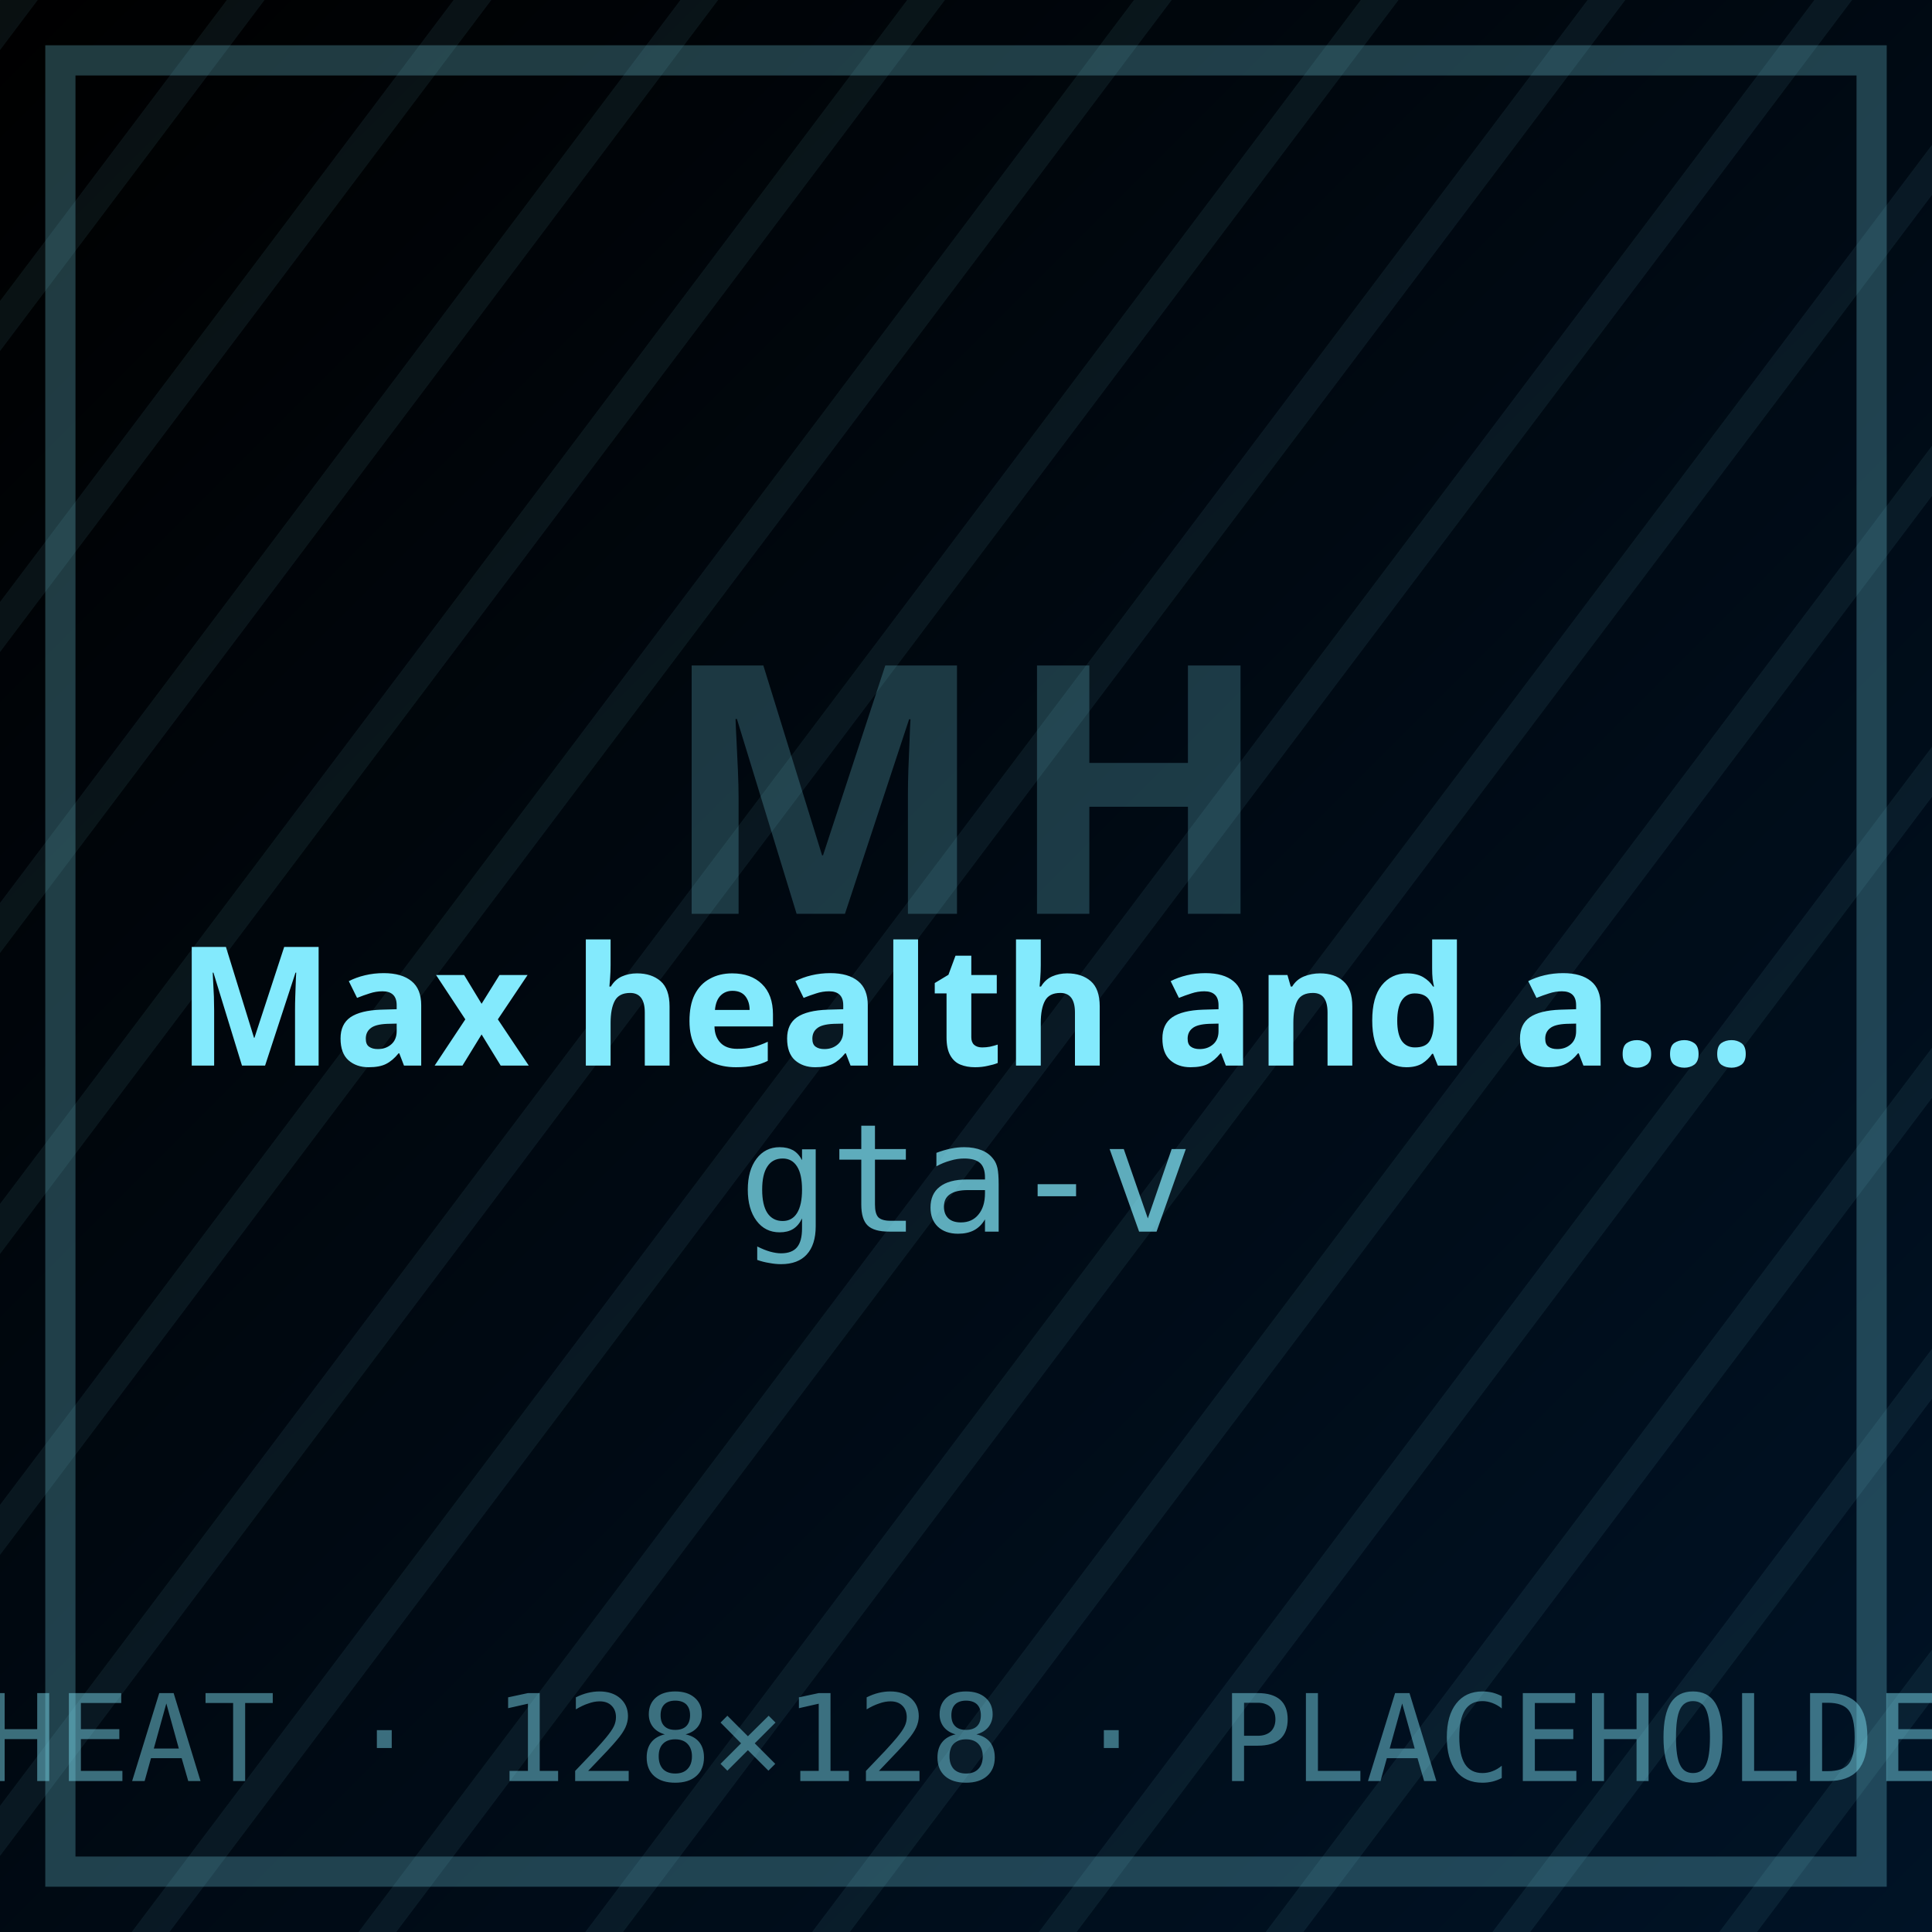
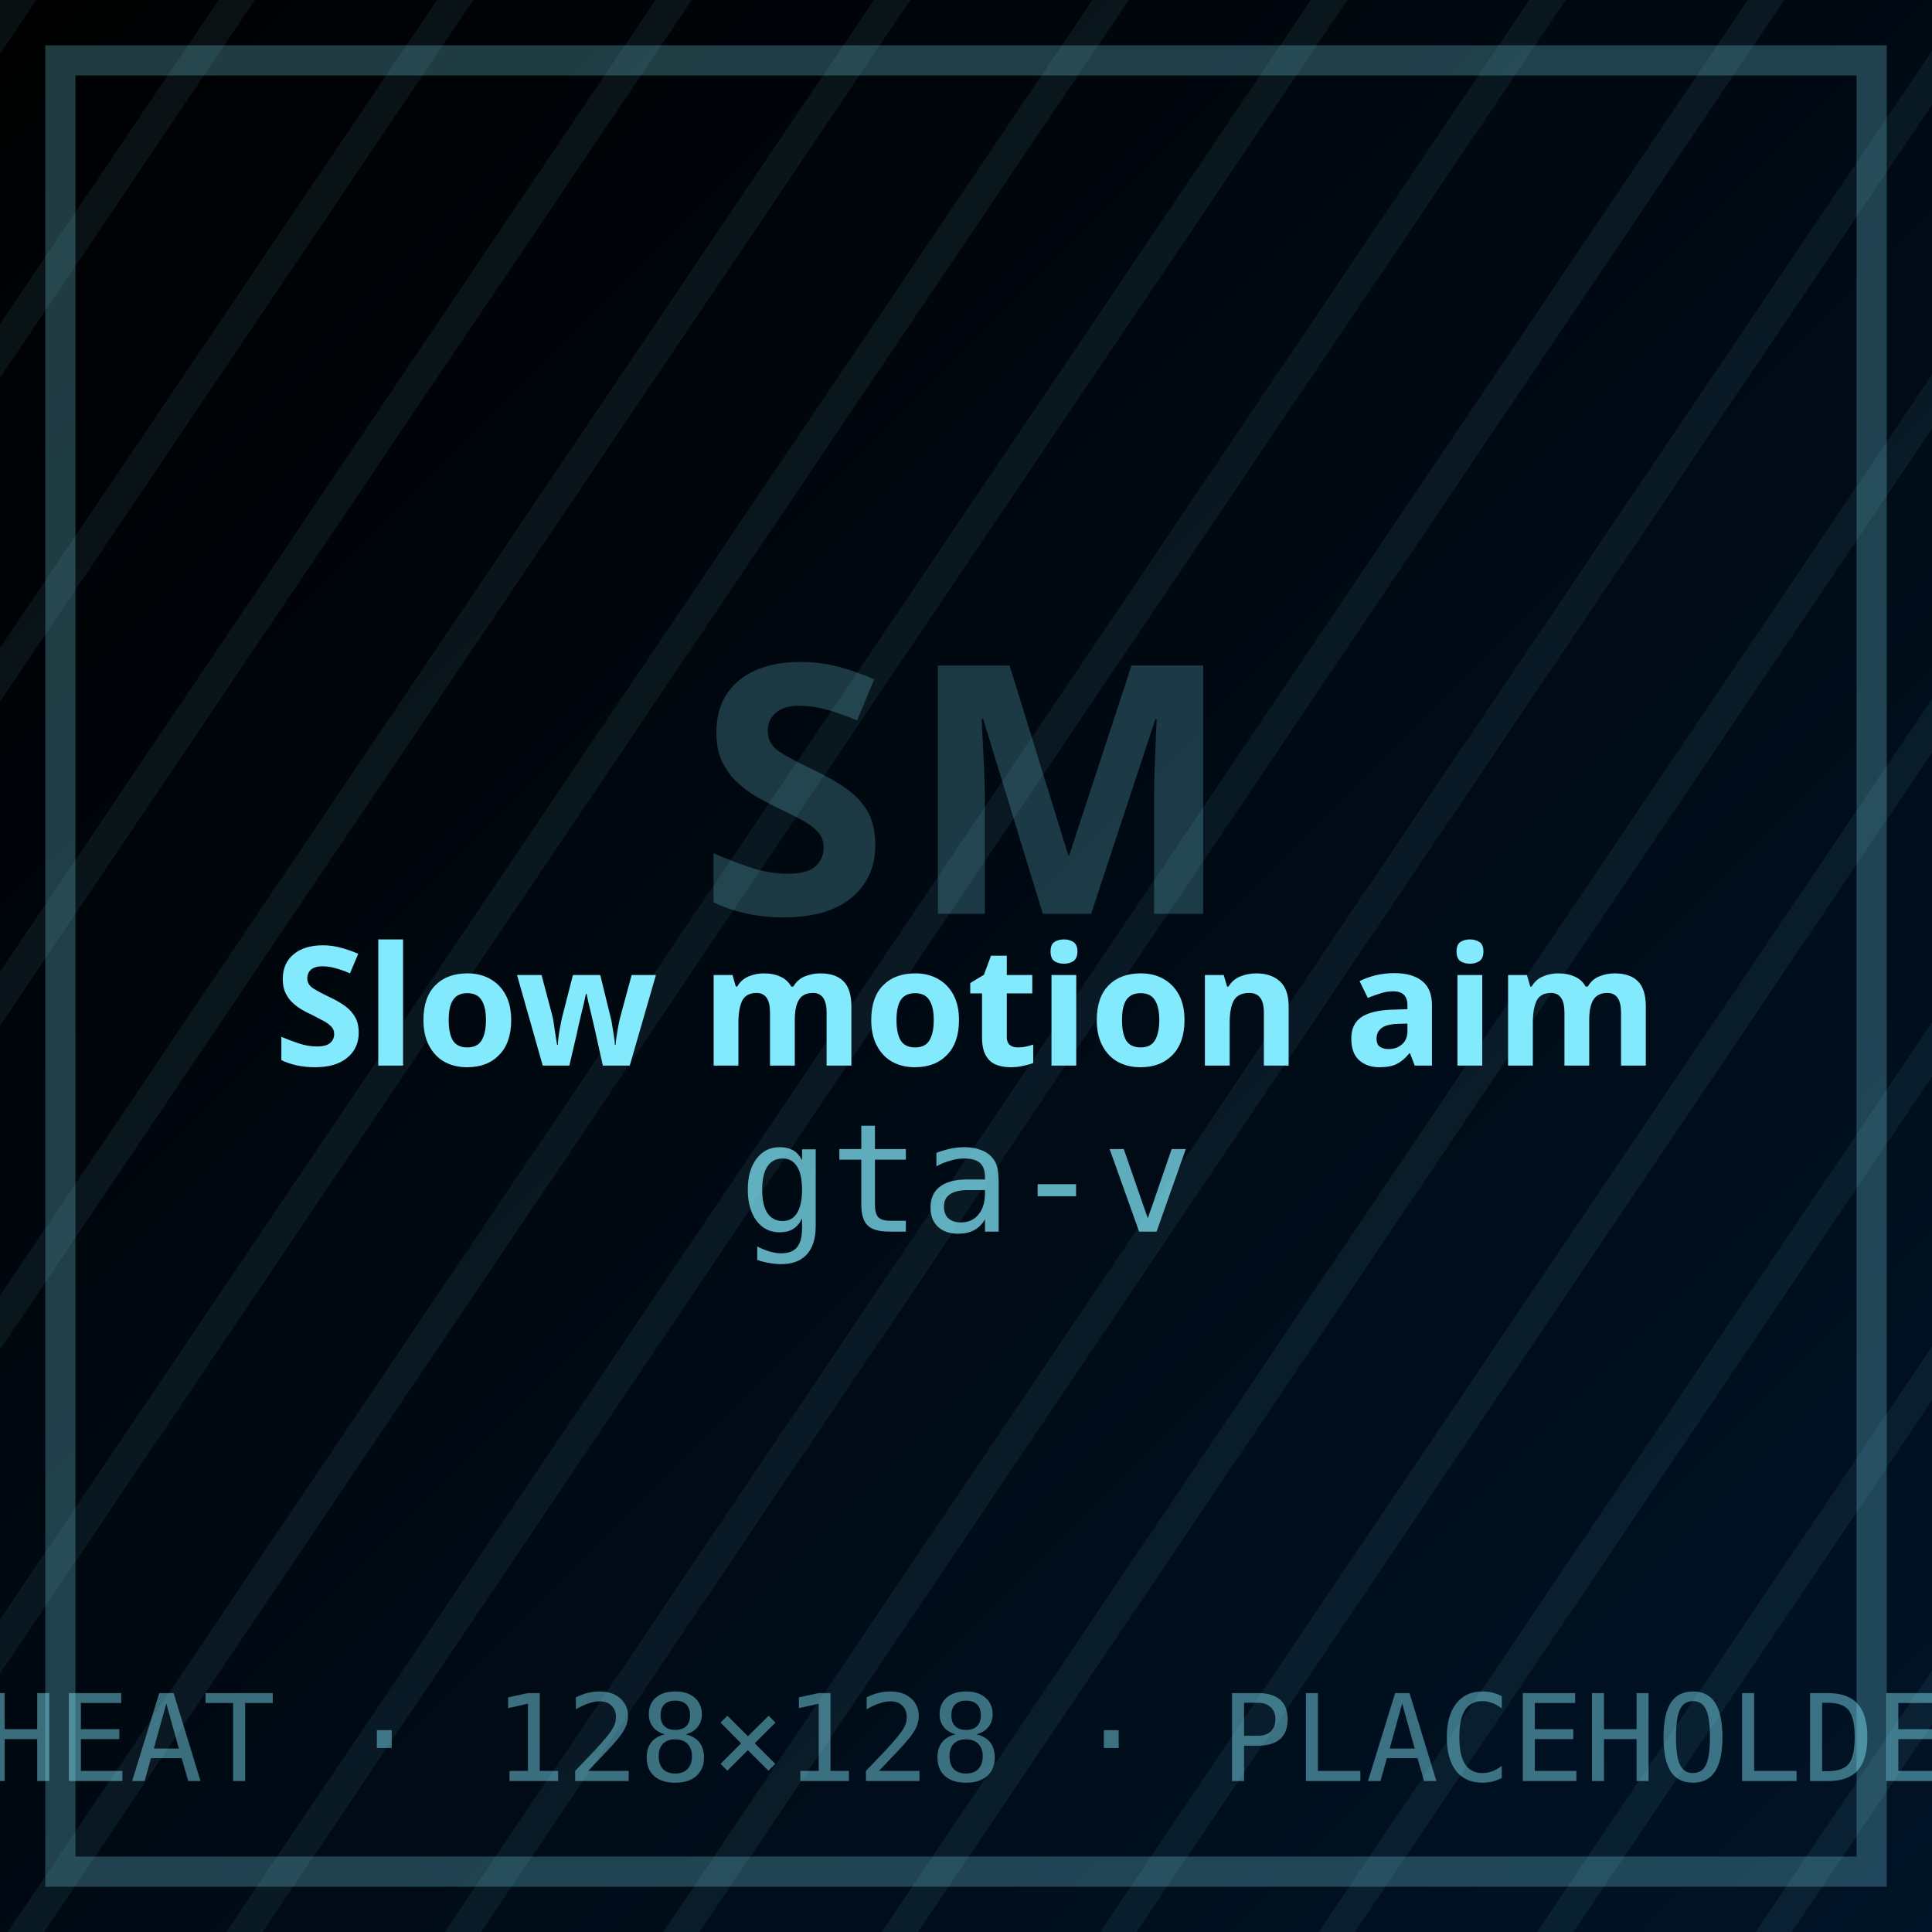
- <svg xmlns="http://www.w3.org/2000/svg" width="128" height="128" viewBox="0 0 128 128" role="img" aria-label="Max health and armor &amp;#91; 3 &amp;#93; — placeholder image">
+ <svg xmlns="http://www.w3.org/2000/svg" width="128" height="128" viewBox="0 0 128 128" role="img" aria-label="Slow motion aim — placeholder image">
  <defs>
    <linearGradient id="g" x1="0" y1="0" x2="1" y2="1">
      <stop offset="0" stop-color="#000000" />
      <stop offset="1" stop-color="#001326" />
    </linearGradient>
-     <pattern id="p" width="12" height="12" patternUnits="userSpaceOnUse" patternTransform="rotate(37)">
+     <pattern id="p" width="12" height="12" patternUnits="userSpaceOnUse" patternTransform="rotate(34)">
      <rect width="2" height="12" fill="#83eafd" opacity="0.07" />
    </pattern>
  </defs>
  <rect width="128" height="128" fill="url(#g)" />
  <rect width="128" height="128" fill="url(#p)" />
  <rect x="4" y="4" width="120" height="120" fill="none" stroke="#83eafd" stroke-opacity="0.25" stroke-width="2" />
-   <text x="64" y="60.544" text-anchor="middle" font-family="ui-sans-serif,system-ui,sans-serif" font-weight="800" font-size="23.04" fill="#83eafd" fill-opacity="0.22" letter-spacing="1.152">MH</text>
-   <text x="64" y="70.6" text-anchor="middle" font-family="ui-sans-serif,system-ui,sans-serif" font-weight="700" font-size="11" fill="#83eafd">Max health and a…</text>
+   <text x="64" y="60.544" text-anchor="middle" font-family="ui-sans-serif,system-ui,sans-serif" font-weight="800" font-size="23.04" fill="#83eafd" fill-opacity="0.22" letter-spacing="1.152">SM</text>
+   <text x="64" y="70.6" text-anchor="middle" font-family="ui-sans-serif,system-ui,sans-serif" font-weight="700" font-size="11" fill="#83eafd">Slow motion aim</text>
  <text x="64" y="81.6" text-anchor="middle" font-family="ui-monospace,SFMono-Regular,monospace" font-size="10" fill="#83eafd" fill-opacity="0.72">gta-v</text>
  <text x="64" y="118" text-anchor="middle" font-family="ui-monospace,SFMono-Regular,monospace" font-size="8" fill="#83eafd" fill-opacity="0.45">CHEAT · 128×128 · PLACEHOLDER</text>
</svg>
